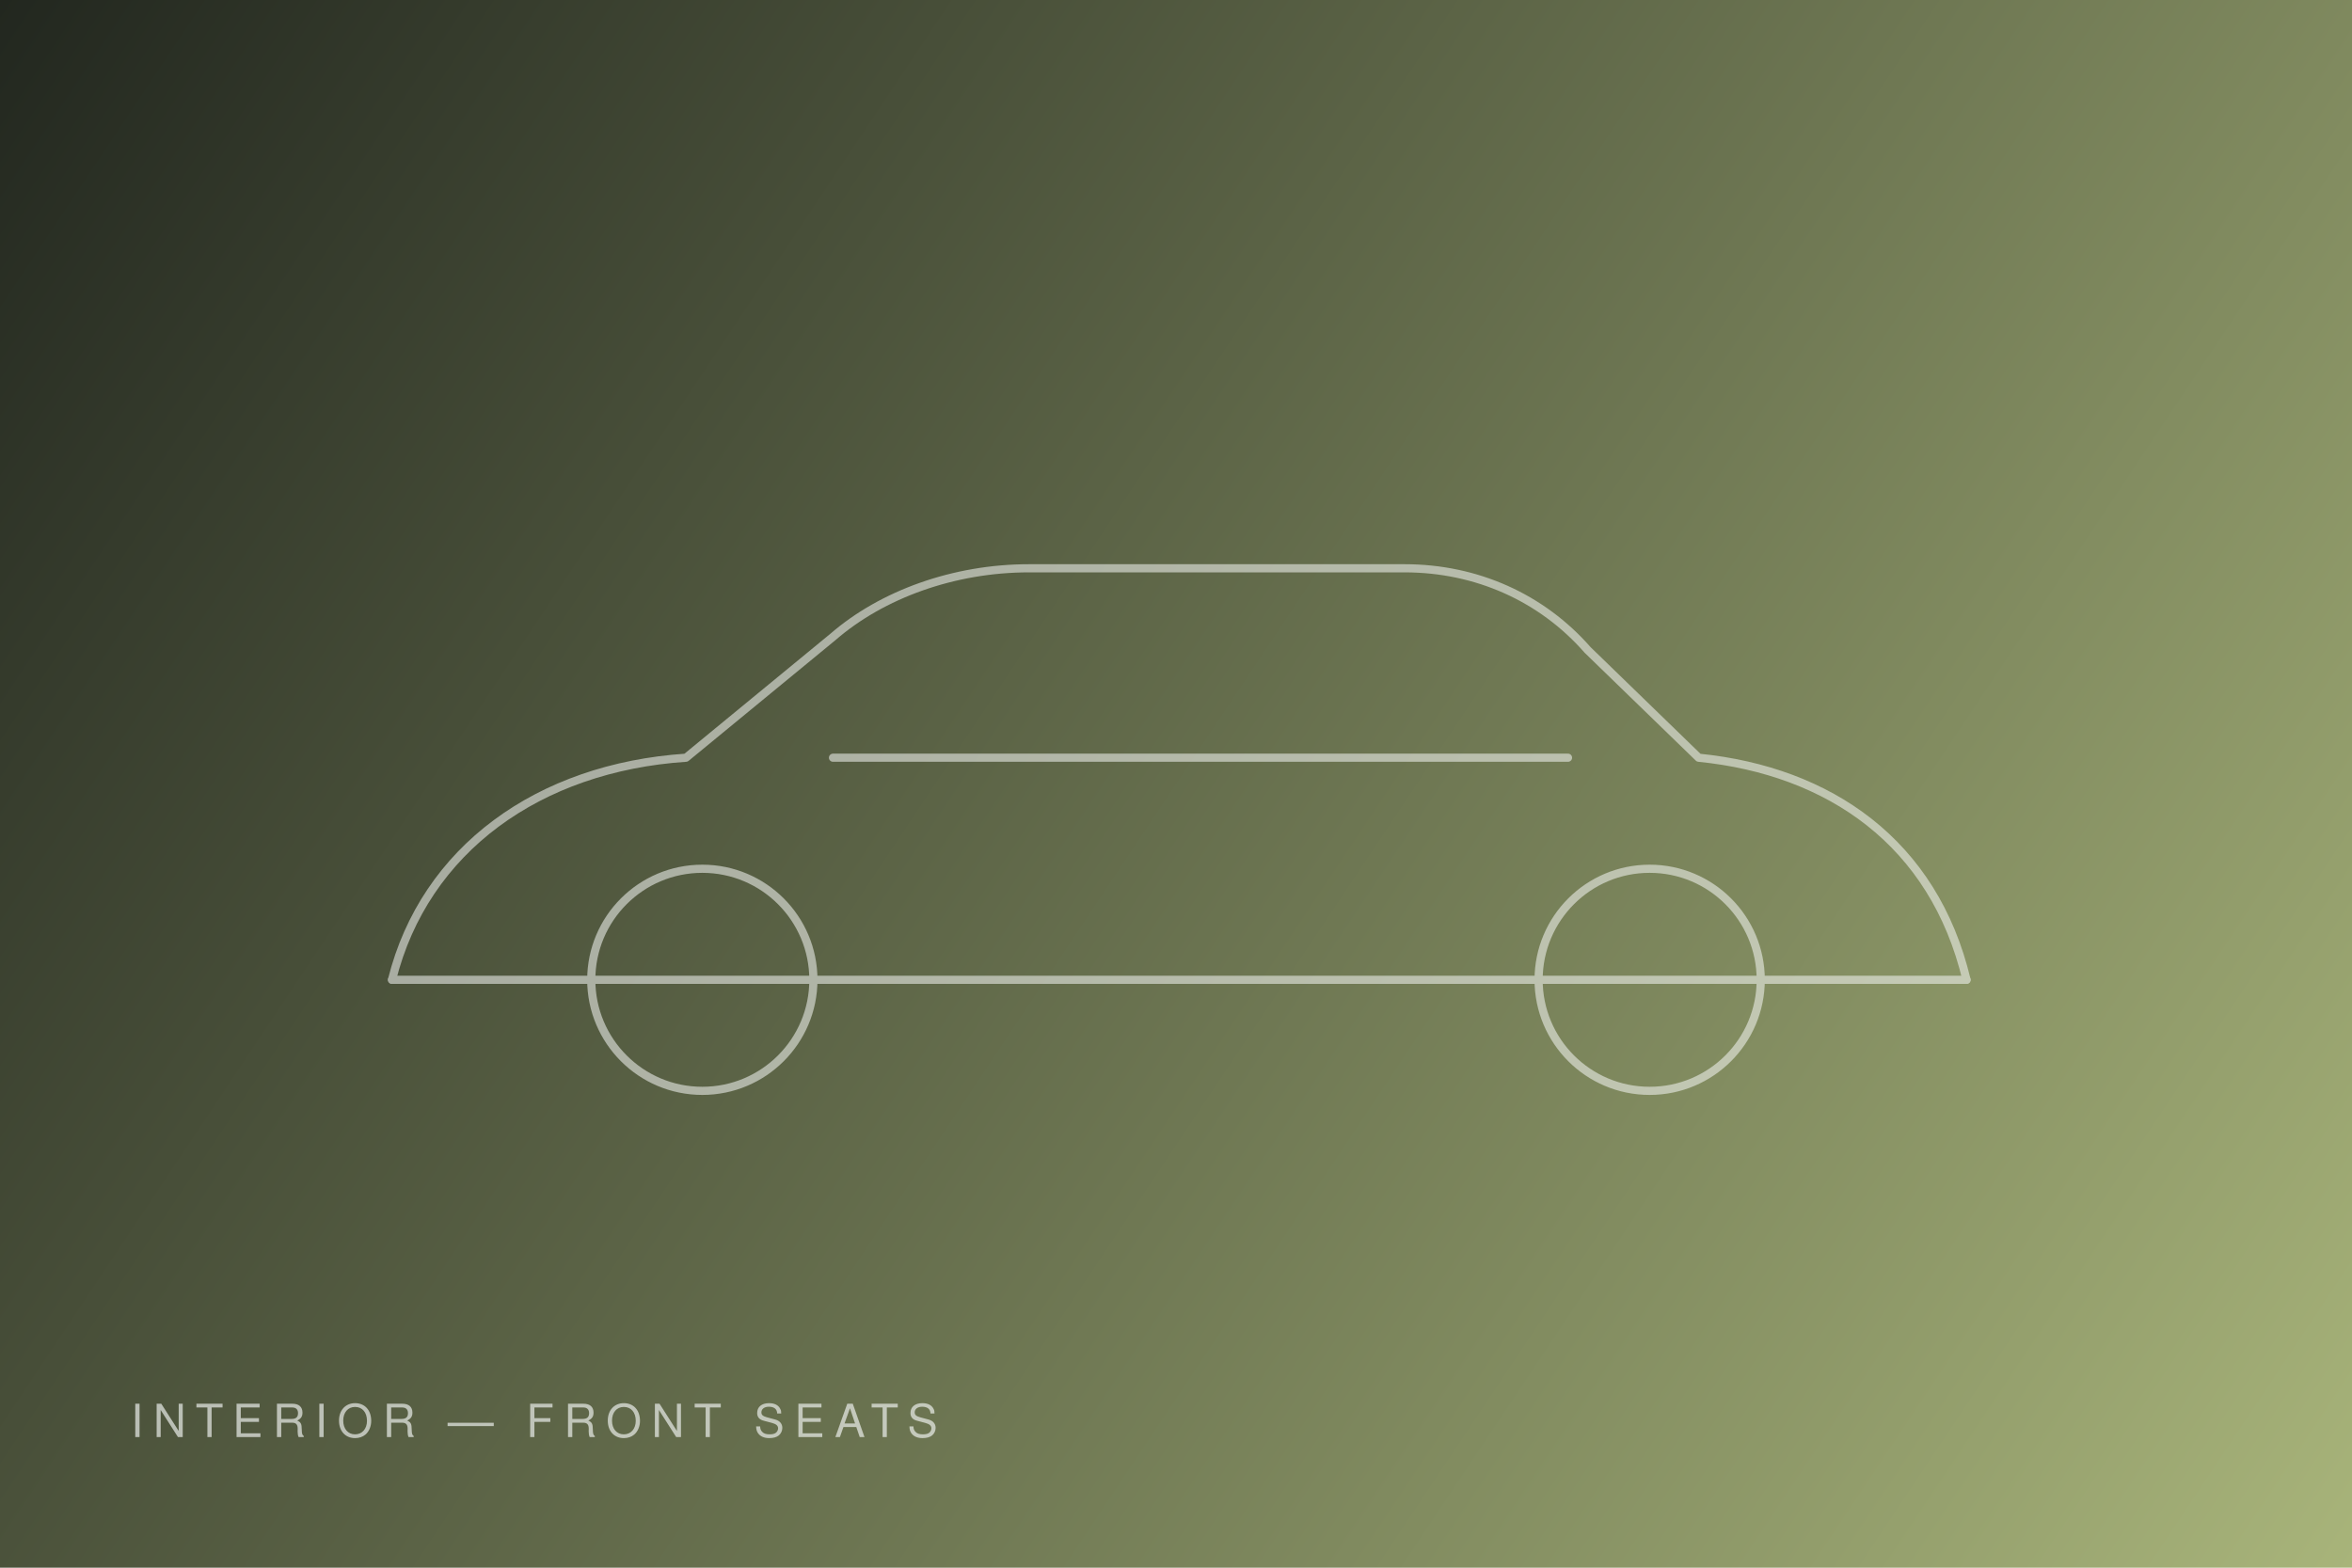
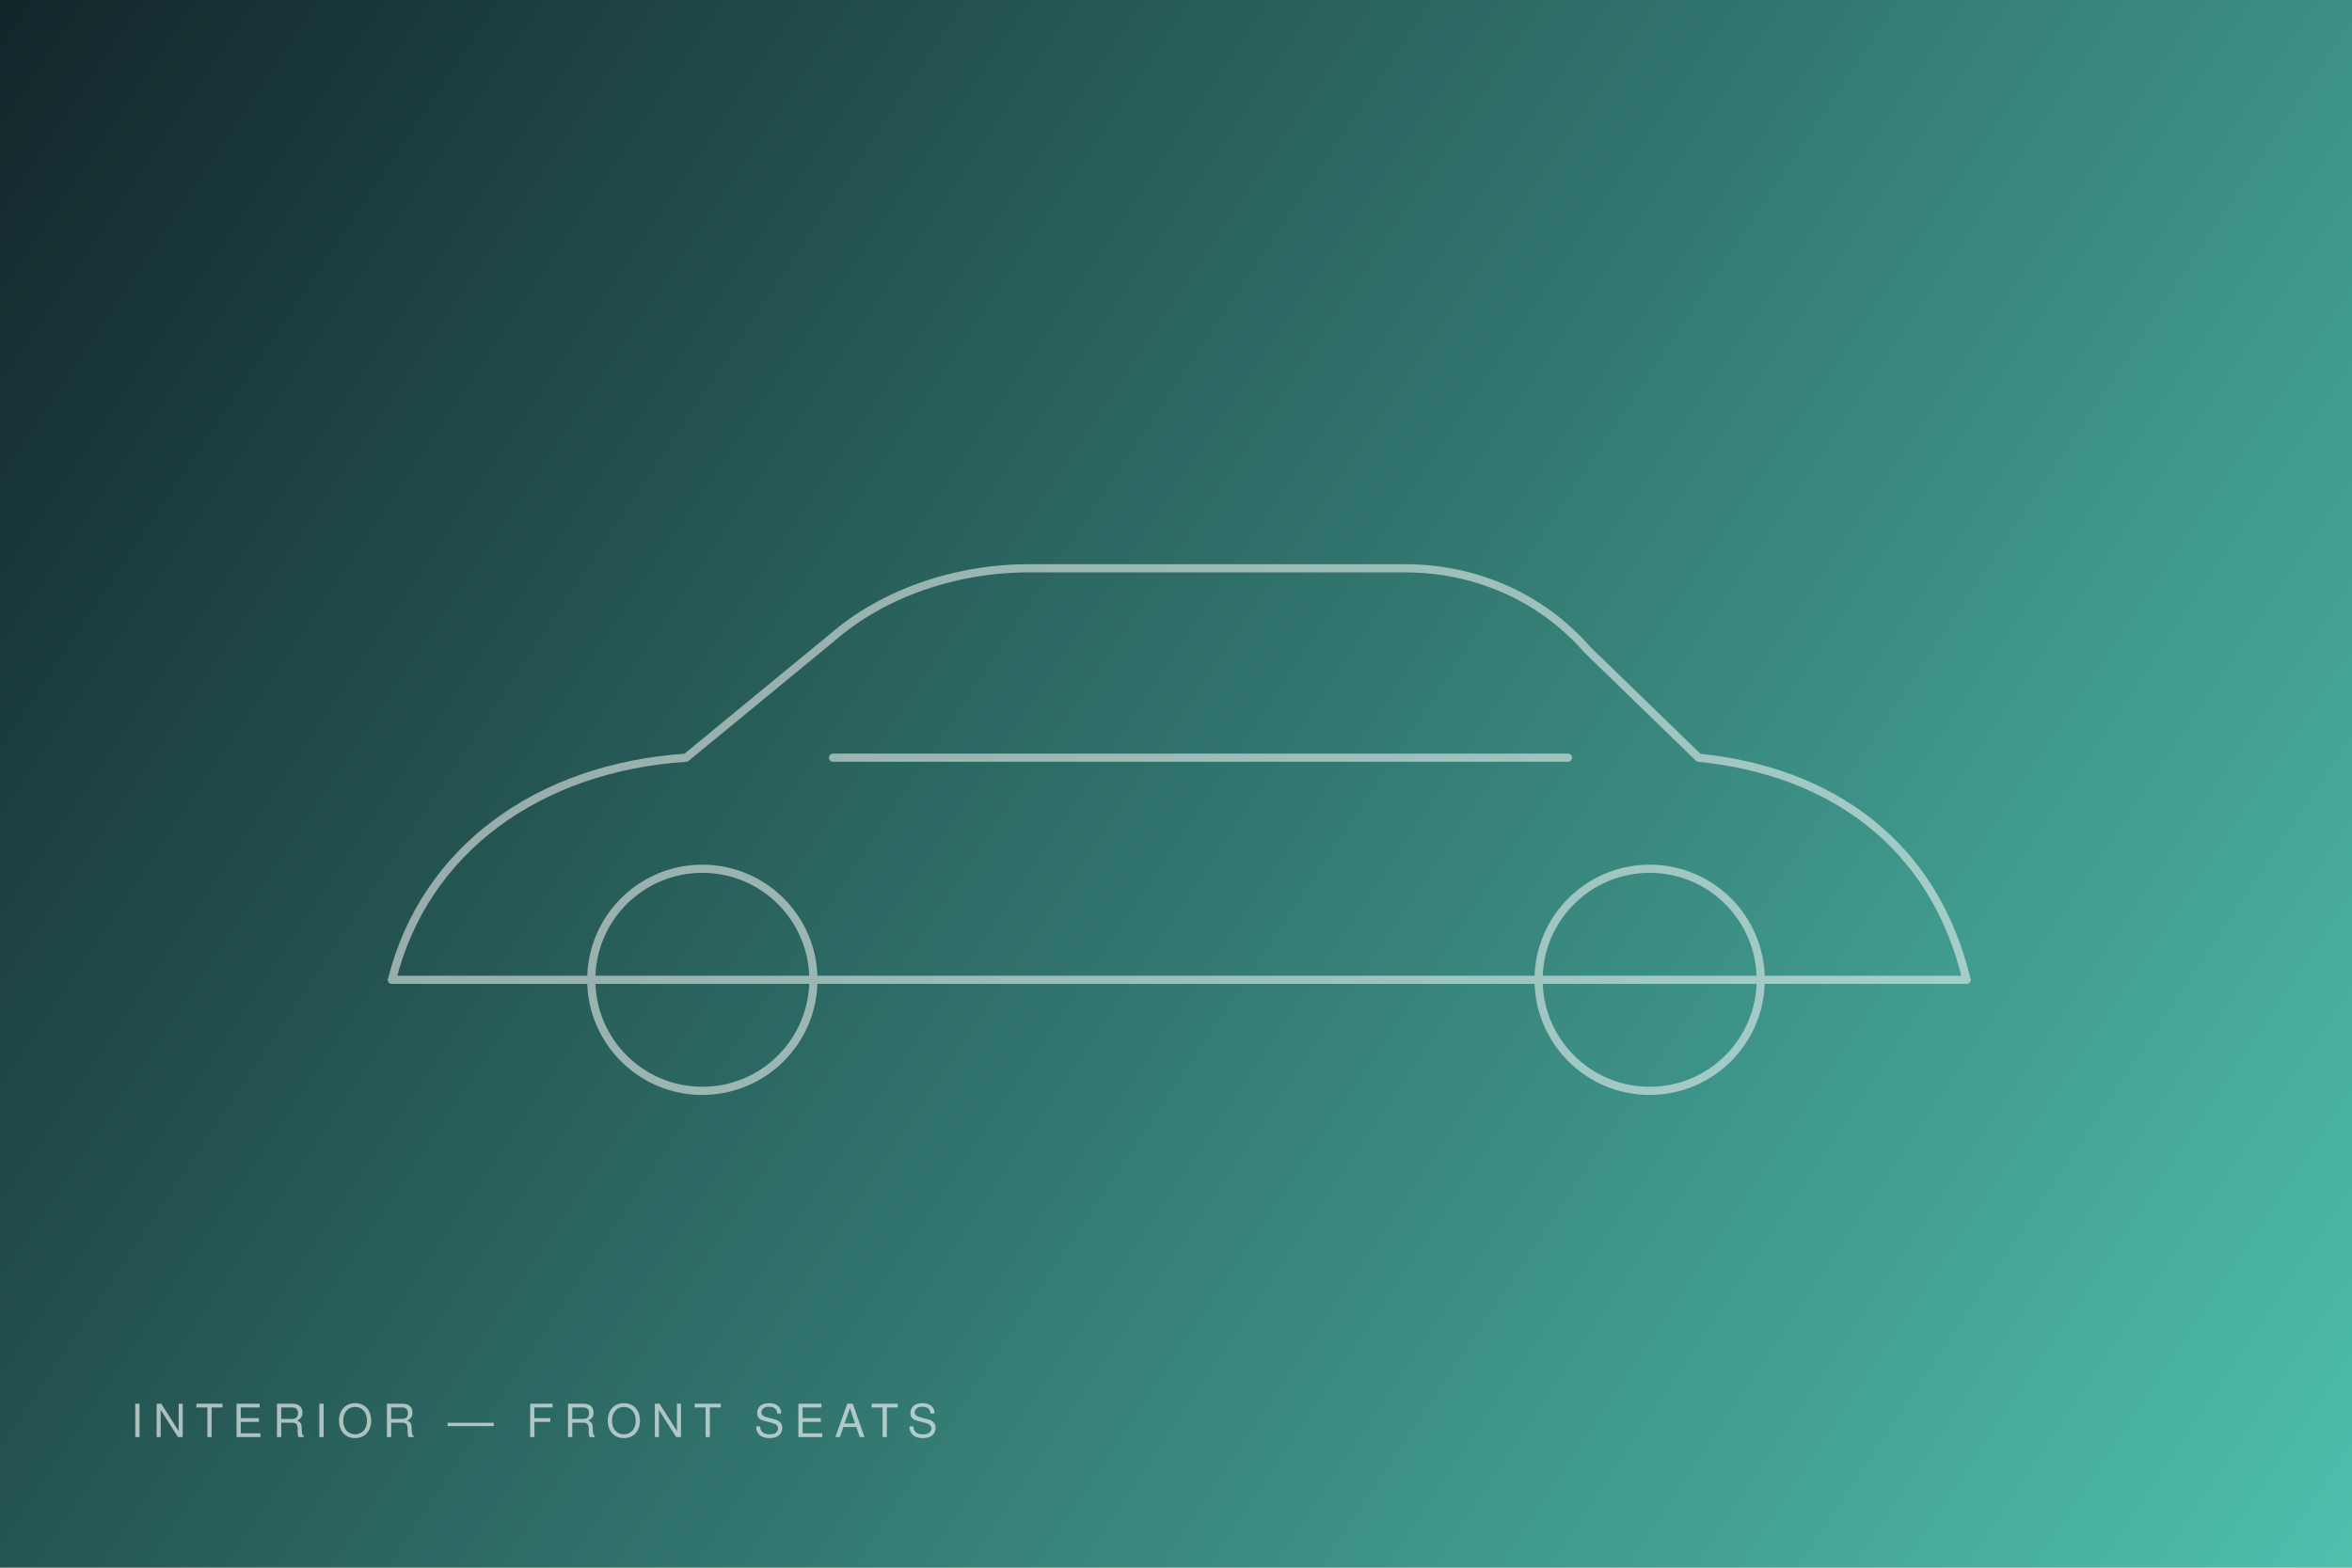
<svg xmlns="http://www.w3.org/2000/svg" width="1200" height="800" viewBox="0 0 720 480">
  <defs>
-     <linearGradient id="g53" x1="0" y1="0" x2="720" y2="480" gradientUnits="userSpaceOnUse">
-       <stop offset="0" stop-color="#22271f" />
-       <stop offset="1" stop-color="#a8b47a" />
+     <linearGradient id="g73" x1="0" y1="0" x2="720" y2="480" gradientUnits="userSpaceOnUse">
+       <stop offset="0" stop-color="#12262a" />
+       <stop offset="1" stop-color="#4fbfae" />
    </linearGradient>
  </defs>
-   <rect width="720" height="480" fill="url(#g53)" />
+   <rect width="720" height="480" fill="url(#g73)" />
  <g fill="none" stroke="#f5f7f6" stroke-width="2.5" stroke-linecap="round" stroke-linejoin="round" opacity="0.55">
    <path d="M120 300 C 130 260, 165 235, 210 232 L 255 195 C 270 182, 292 174, 315 174 L 430 174 C 452 174, 472 183, 486 199 L 520 232 C 560 236, 592 258, 602 300" />
    <line x1="120" y1="300" x2="602" y2="300" />
    <circle cx="215" cy="300" r="34" />
    <circle cx="505" cy="300" r="34" />
    <line x1="255" y1="232" x2="480" y2="232" />
  </g>
  <text x="40" y="440" font-family="Helvetica, Arial, sans-serif" font-size="14" letter-spacing="3" fill="#f5f7f6" opacity="0.65">INTERIOR — FRONT SEATS</text>
</svg>
